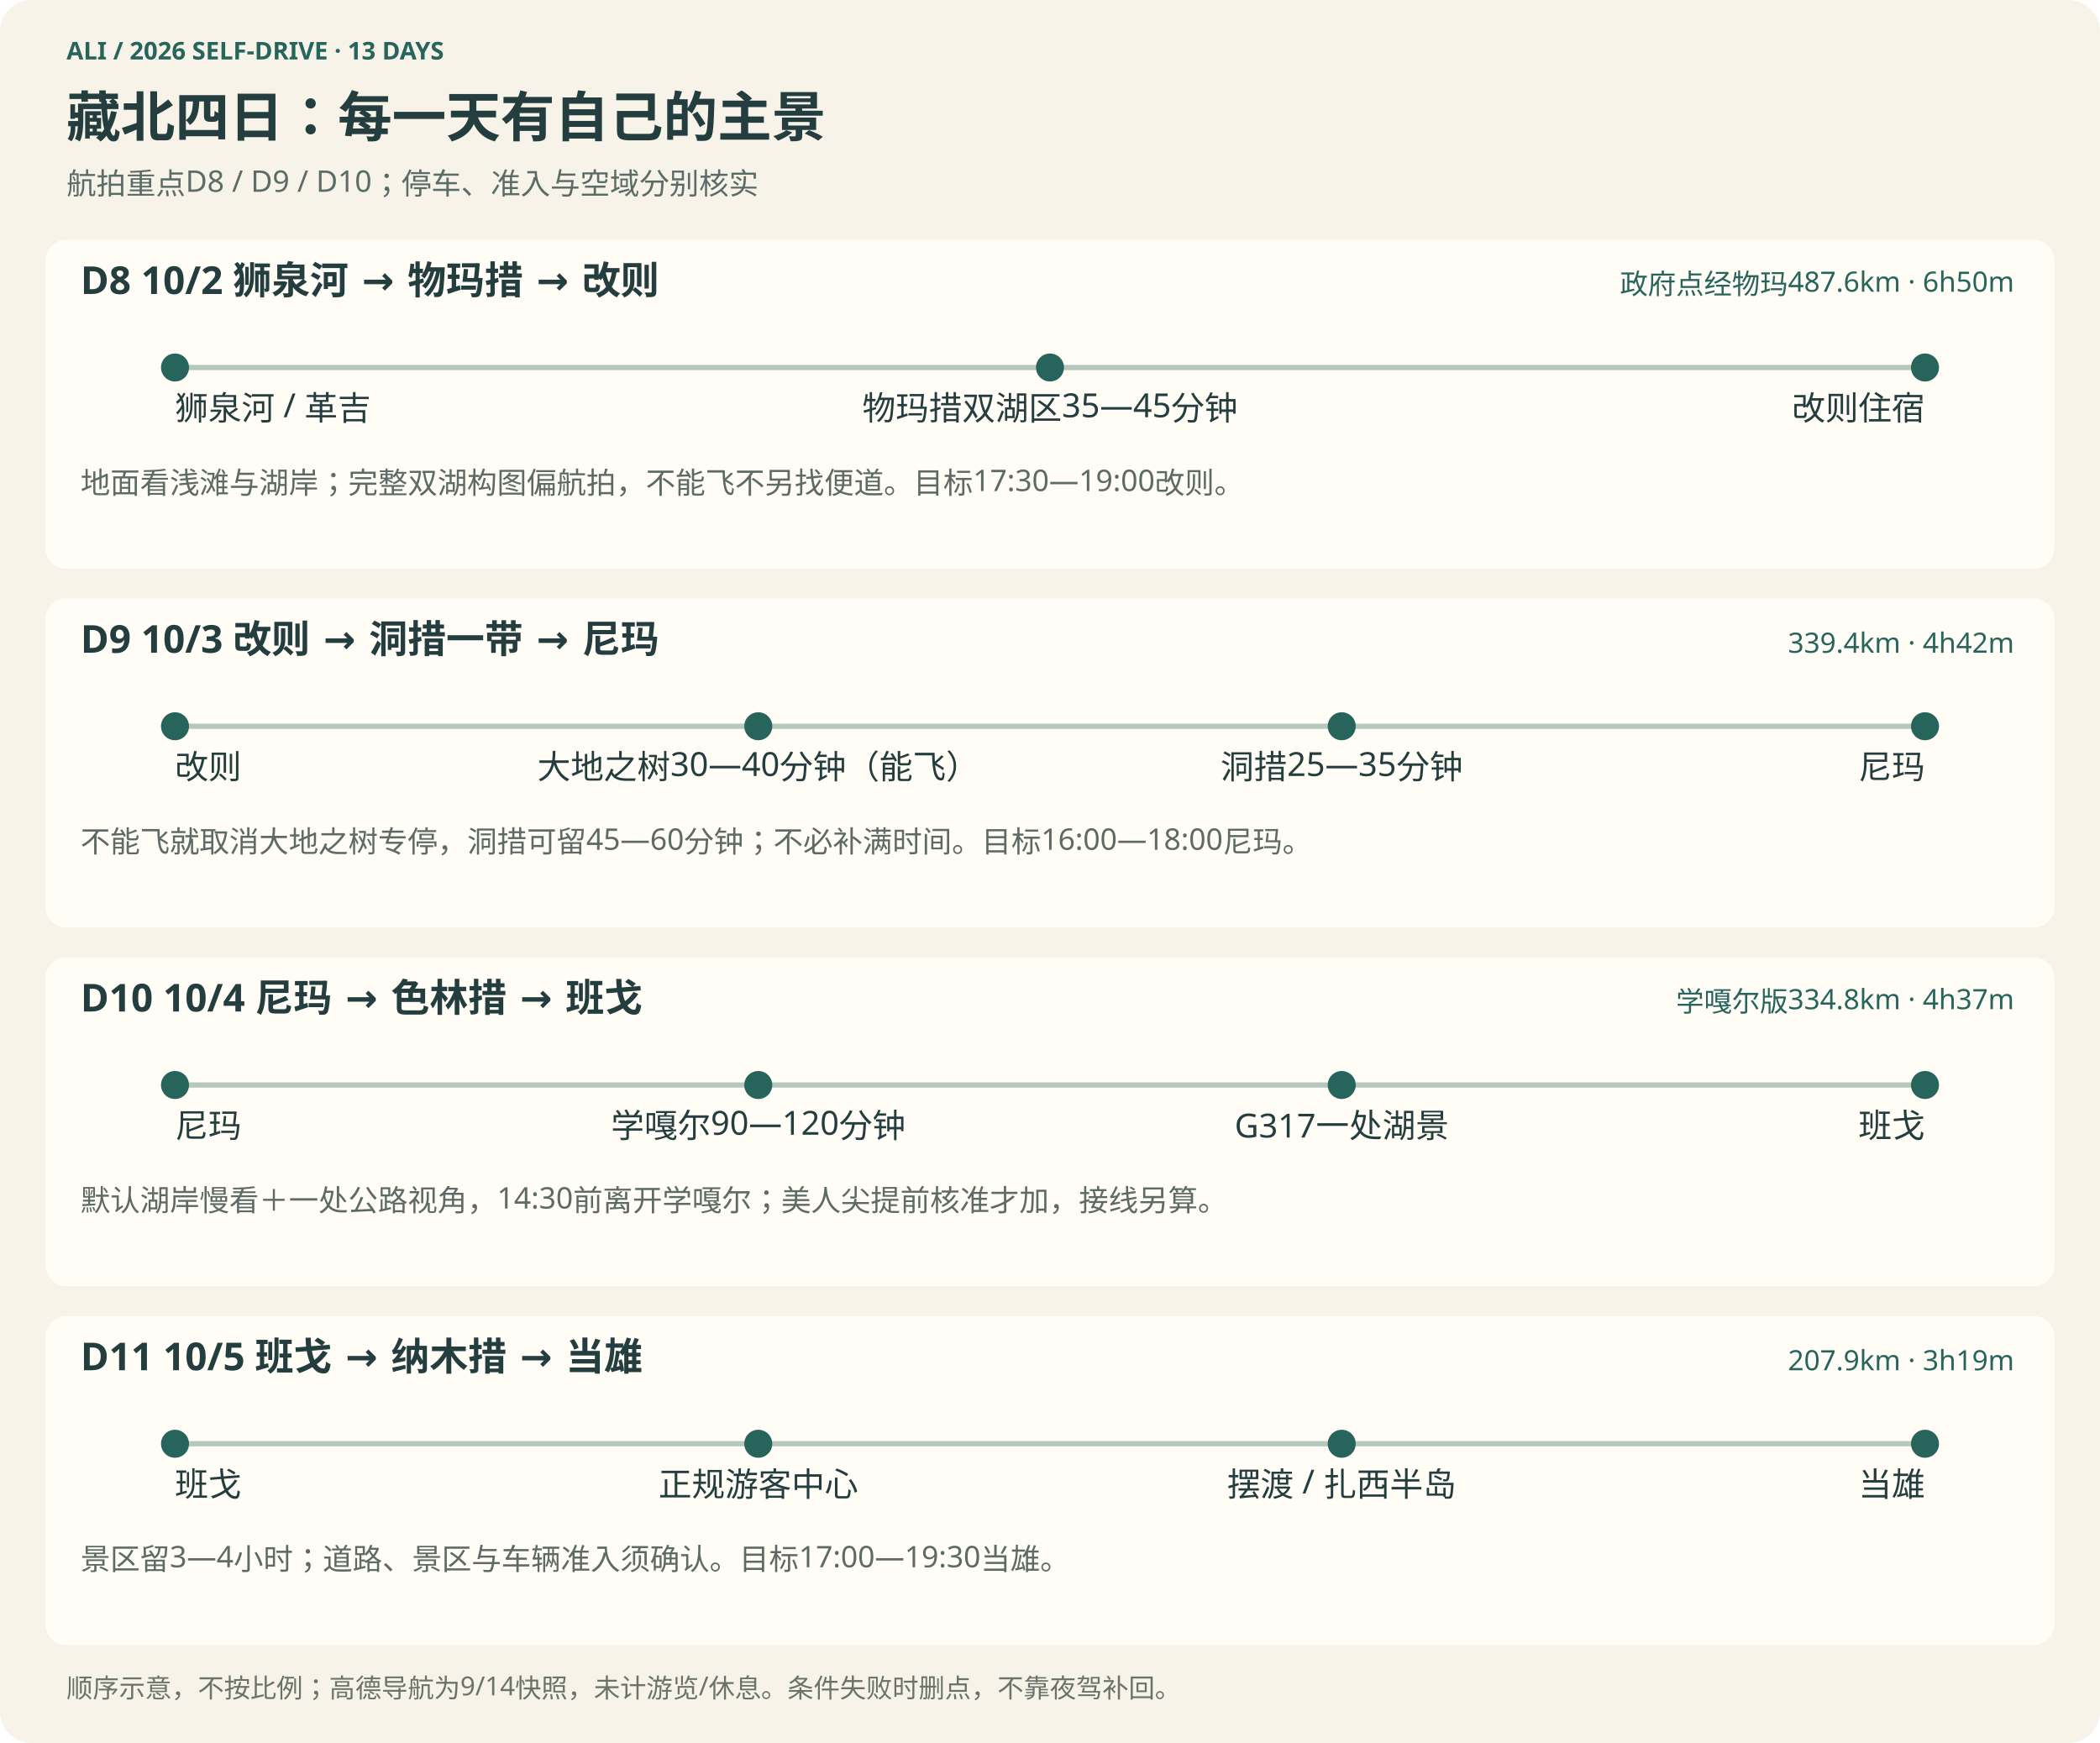
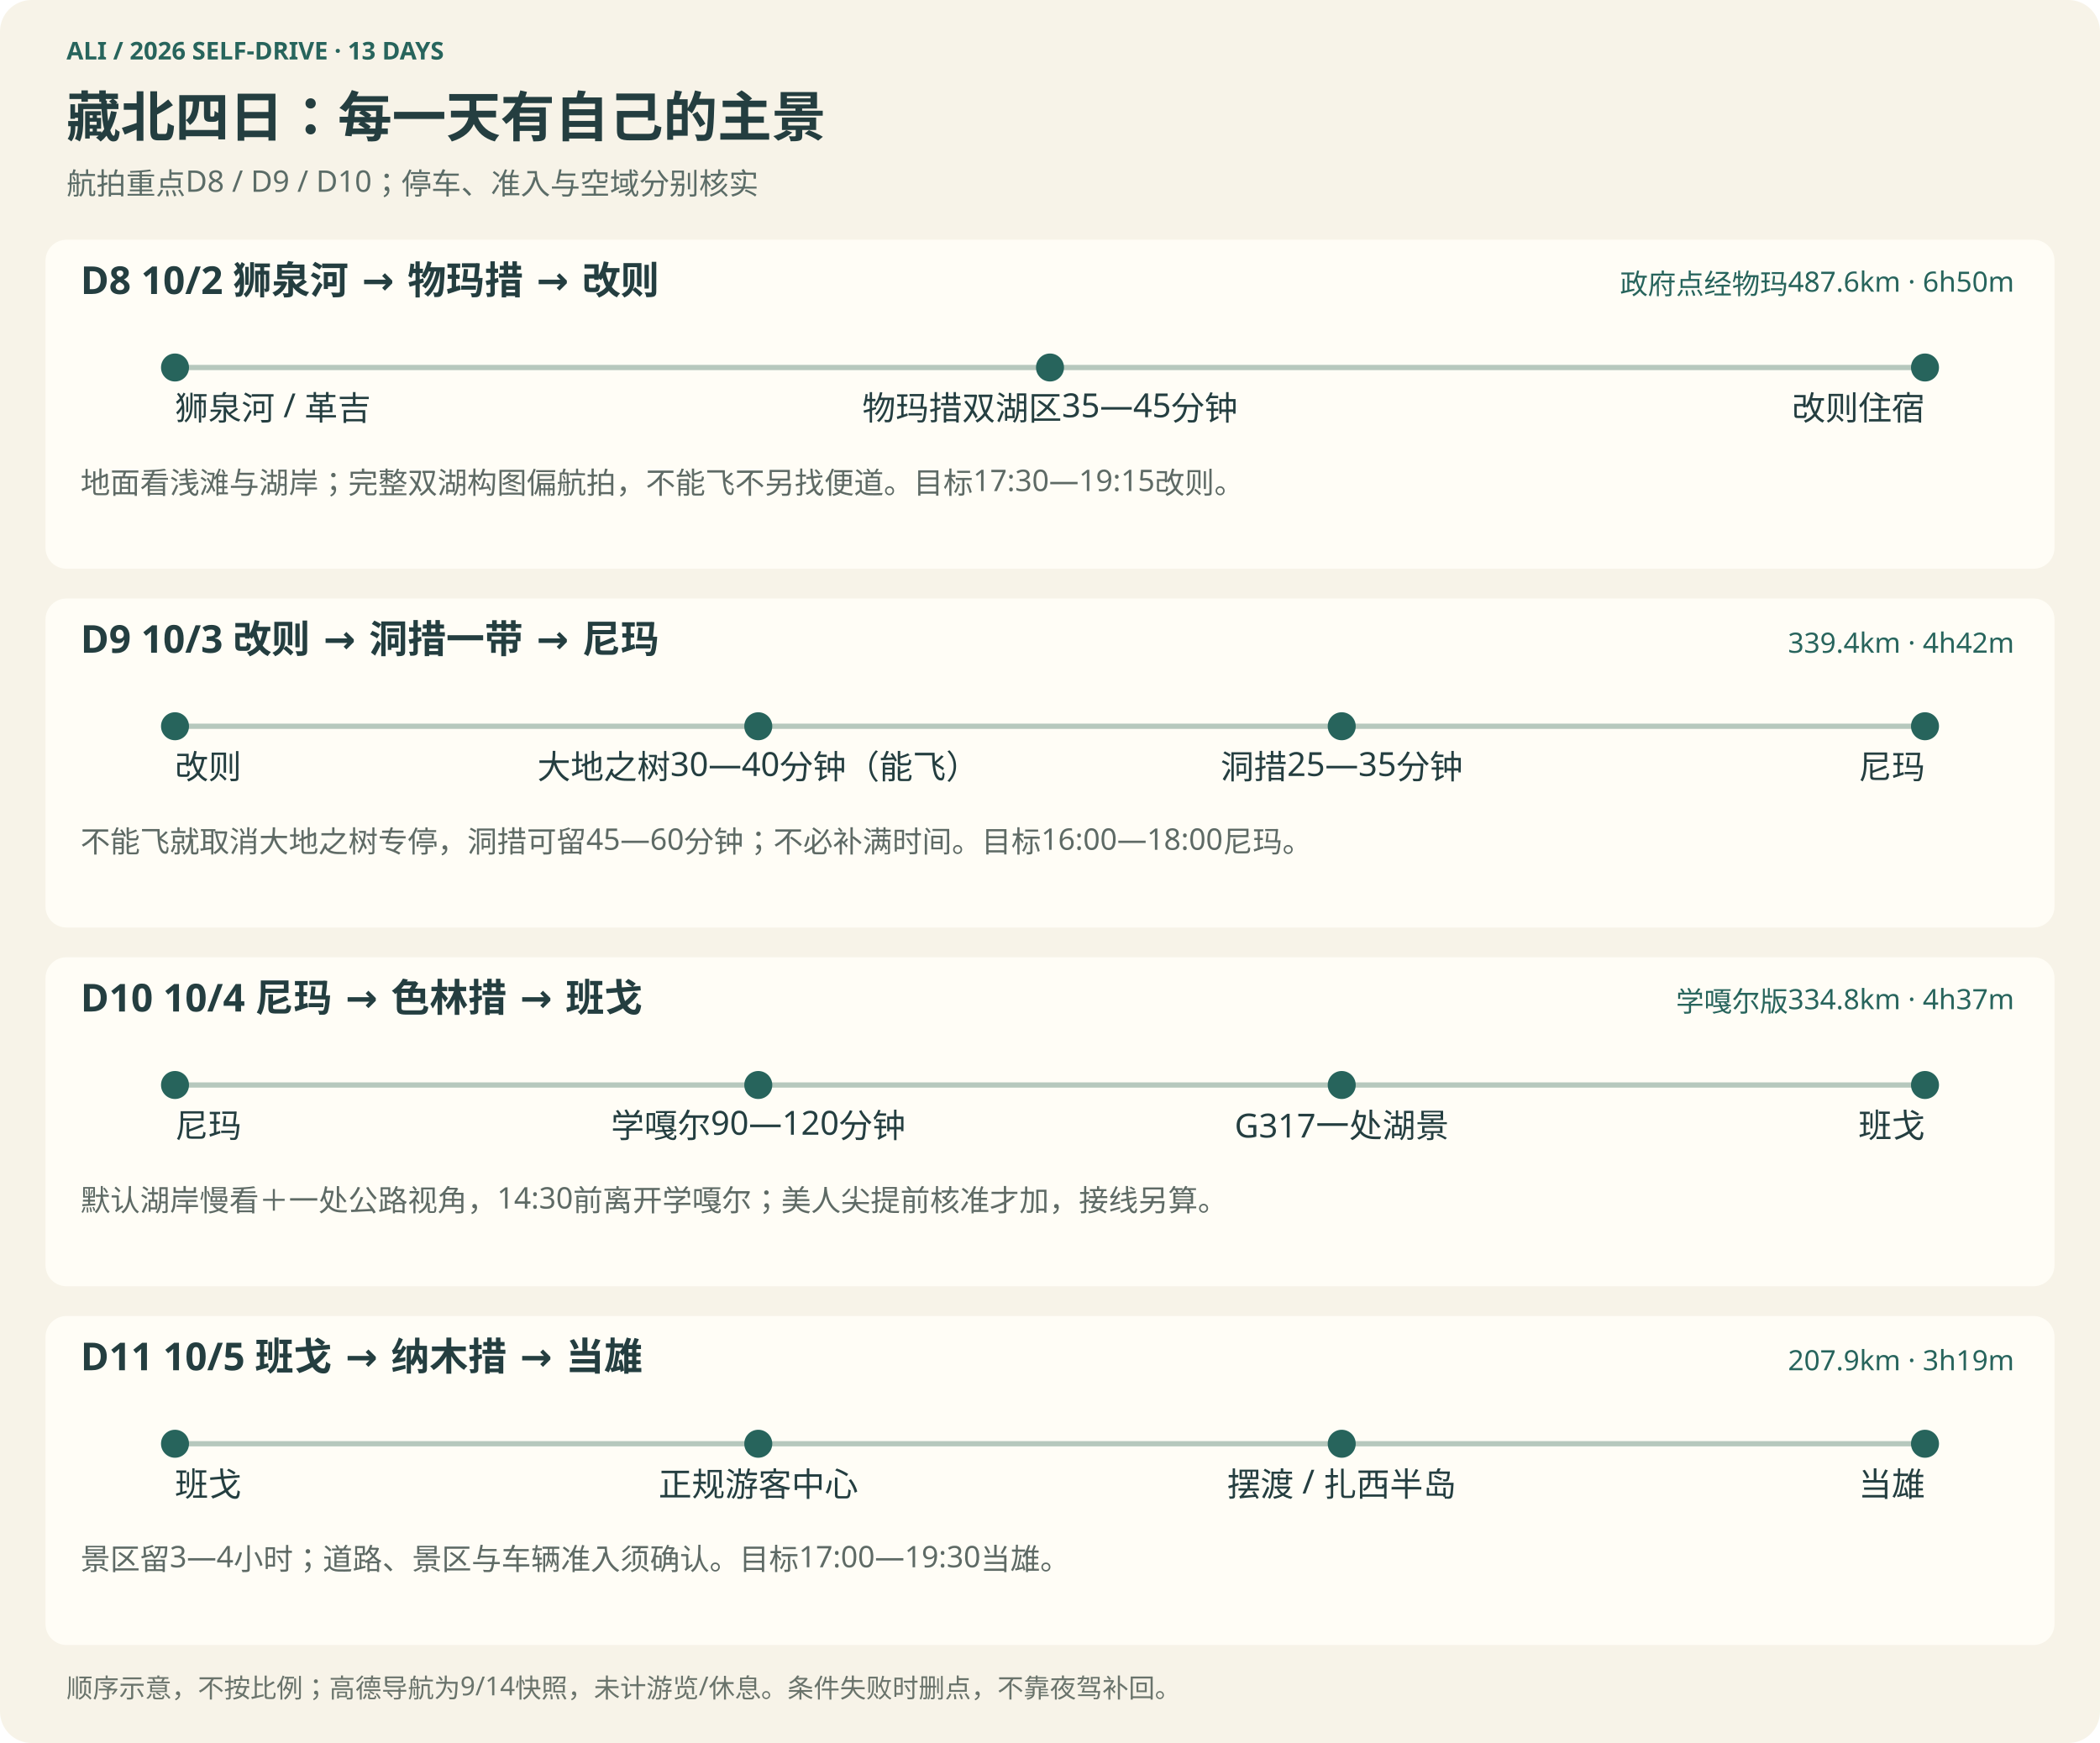
<svg xmlns="http://www.w3.org/2000/svg" viewBox="0 0 1200 996" class="ali-route-map" role="img">
  <g font-family="PingFang SC,Microsoft YaHei,sans-serif">
    <rect width="1200" height="996" rx="18" fill="#f7f3e8" />
    <text x="38.0" y="34.0" font-size="14" fill="#27645c" text-anchor="start" font-weight="600">ALI / 2026     SELF-DRIVE · 13 DAYS</text>
    <text x="38.0" y="78.0" font-size="31" fill="#243e40" text-anchor="start" font-weight="700">藏北四日：每一天有自己的主景</text>
    <text x="38.0" y="111.0" font-size="17" fill="#5b6c67" text-anchor="start" font-weight="400">航拍重点D8 / D9 / D10；停车、准入与空域分别核实</text>
    <rect x="26" y="137" width="1148" height="188" rx="12" fill="#fffdf6" />
    <text x="46.0" y="168.0" font-size="22" fill="#243e40" text-anchor="start" font-weight="600">D8  10/2  狮泉河 → 物玛措 → 改则</text>
    <text x="1151.0" y="168.0" font-size="16" fill="#27645c" text-anchor="end" font-weight="400">政府点经物玛487.6km · 6h50m</text>
    <g data-layer="route-a">
      <line x1="100" y1="210" x2="1100" y2="210" stroke="#b6c8bd" stroke-width="3" />
    </g>
    <g data-layer="sights-core">
-       <g class="point tier-1" data-point-id="d8-stop-0" data-title="狮泉河 / 革吉" data-summary="地面看浅滩与湖岸；完整双湖构图偏航拍，不能飞不另找便道。目标17:30—19:00改则。" data-day-a="D8" data-kind="viewpoint" data-tier="1" data-action="core" data-status="documented" data-route-scope="A" data-elevation="" data-cost-basis="2026-09-14规划；点位与连线不是停车、准入或飞行许可。">
+       <g class="point tier-1" data-point-id="d8-stop-0" data-title="狮泉河 / 革吉" data-summary="地面看浅滩与湖岸；完整双湖构图偏航拍，不能飞不另找便道。目标17:30—19:15改则。" data-day-a="D8" data-kind="viewpoint" data-tier="1" data-action="core" data-status="documented" data-route-scope="A" data-elevation="" data-cost-basis="2026-09-14规划；点位与连线不是停车、准入或飞行许可。">
        <circle class="point-symbol" cx="100.0" cy="210" r="8" fill="#27645c" />
        <text x="100.0" y="240.0" font-size="19" fill="#243e40" text-anchor="start" font-weight="500">狮泉河 / 革吉</text>
      </g>
-       <g class="point tier-1" data-point-id="d8-stop-1" data-title="物玛措双湖区35—45分钟" data-summary="地面看浅滩与湖岸；完整双湖构图偏航拍，不能飞不另找便道。目标17:30—19:00改则。" data-day-a="D8" data-kind="viewpoint" data-tier="1" data-action="core" data-status="documented" data-route-scope="A" data-elevation="" data-cost-basis="2026-09-14规划；点位与连线不是停车、准入或飞行许可。">
+       <g class="point tier-1" data-point-id="d8-stop-1" data-title="物玛措双湖区35—45分钟" data-summary="地面看浅滩与湖岸；完整双湖构图偏航拍，不能飞不另找便道。目标17:30—19:15改则。" data-day-a="D8" data-kind="viewpoint" data-tier="1" data-action="core" data-status="documented" data-route-scope="A" data-elevation="" data-cost-basis="2026-09-14规划；点位与连线不是停车、准入或飞行许可。">
        <circle class="point-symbol" cx="600.0" cy="210" r="8" fill="#27645c" />
        <text x="600.0" y="240.0" font-size="19" fill="#243e40" text-anchor="middle" font-weight="500">物玛措双湖区35—45分钟</text>
      </g>
-       <g class="point tier-1" data-point-id="d8-stop-2" data-title="改则住宿" data-summary="地面看浅滩与湖岸；完整双湖构图偏航拍，不能飞不另找便道。目标17:30—19:00改则。" data-day-a="D8" data-kind="viewpoint" data-tier="1" data-action="core" data-status="documented" data-route-scope="A" data-elevation="" data-cost-basis="2026-09-14规划；点位与连线不是停车、准入或飞行许可。">
+       <g class="point tier-1" data-point-id="d8-stop-2" data-title="改则住宿" data-summary="地面看浅滩与湖岸；完整双湖构图偏航拍，不能飞不另找便道。目标17:30—19:15改则。" data-day-a="D8" data-kind="viewpoint" data-tier="1" data-action="core" data-status="documented" data-route-scope="A" data-elevation="" data-cost-basis="2026-09-14规划；点位与连线不是停车、准入或飞行许可。">
        <circle class="point-symbol" cx="1100.0" cy="210" r="8" fill="#27645c" />
        <text x="1100.0" y="240.0" font-size="19" fill="#243e40" text-anchor="end" font-weight="500">改则住宿</text>
      </g>
    </g>
-     <text x="46.0" y="282.0" font-size="17" fill="#5e6a65" text-anchor="start" font-weight="400">地面看浅滩与湖岸；完整双湖构图偏航拍，不能飞不另找便道。目标17:30—19:00改则。</text>
+     <text x="46.0" y="282.0" font-size="17" fill="#5e6a65" text-anchor="start" font-weight="400">地面看浅滩与湖岸；完整双湖构图偏航拍，不能飞不另找便道。目标17:30—19:15改则。</text>
    <rect x="26" y="342" width="1148" height="188" rx="12" fill="#fffdf6" />
    <text x="46.0" y="373.0" font-size="22" fill="#243e40" text-anchor="start" font-weight="600">D9  10/3  改则 → 洞措一带 → 尼玛</text>
    <text x="1151.0" y="373.0" font-size="16" fill="#27645c" text-anchor="end" font-weight="400">339.4km · 4h42m</text>
    <g data-layer="route-a">
      <line x1="100" y1="415" x2="1100" y2="415" stroke="#b6c8bd" stroke-width="3" />
    </g>
    <g data-layer="sights-core">
      <g class="point tier-1" data-point-id="d9-stop-0" data-title="改则" data-summary="不能飞就取消大地之树专停，洞措可留45—60分钟；不必补满时间。目标16:00—18:00尼玛。" data-day-a="D9" data-kind="viewpoint" data-tier="1" data-action="core" data-status="documented" data-route-scope="A" data-elevation="" data-cost-basis="2026-09-14规划；点位与连线不是停车、准入或飞行许可。">
        <circle class="point-symbol" cx="100.0" cy="415" r="8" fill="#27645c" />
        <text x="100.0" y="445.0" font-size="19" fill="#243e40" text-anchor="start" font-weight="500">改则</text>
      </g>
      <g class="point tier-1" data-point-id="d9-stop-1" data-title="大地之树30—40分钟（能飞）" data-summary="不能飞就取消大地之树专停，洞措可留45—60分钟；不必补满时间。目标16:00—18:00尼玛。" data-day-a="D9" data-kind="viewpoint" data-tier="1" data-action="core" data-status="documented" data-route-scope="A" data-elevation="" data-cost-basis="2026-09-14规划；点位与连线不是停车、准入或飞行许可。">
        <circle class="point-symbol" cx="433.3" cy="415" r="8" fill="#27645c" />
        <text x="433.3" y="445.0" font-size="19" fill="#243e40" text-anchor="middle" font-weight="500">大地之树30—40分钟（能飞）</text>
      </g>
      <g class="point tier-1" data-point-id="d9-stop-2" data-title="洞措25—35分钟" data-summary="不能飞就取消大地之树专停，洞措可留45—60分钟；不必补满时间。目标16:00—18:00尼玛。" data-day-a="D9" data-kind="viewpoint" data-tier="1" data-action="core" data-status="documented" data-route-scope="A" data-elevation="" data-cost-basis="2026-09-14规划；点位与连线不是停车、准入或飞行许可。">
        <circle class="point-symbol" cx="766.7" cy="415" r="8" fill="#27645c" />
        <text x="766.7" y="445.0" font-size="19" fill="#243e40" text-anchor="middle" font-weight="500">洞措25—35分钟</text>
      </g>
      <g class="point tier-1" data-point-id="d9-stop-3" data-title="尼玛" data-summary="不能飞就取消大地之树专停，洞措可留45—60分钟；不必补满时间。目标16:00—18:00尼玛。" data-day-a="D9" data-kind="viewpoint" data-tier="1" data-action="core" data-status="documented" data-route-scope="A" data-elevation="" data-cost-basis="2026-09-14规划；点位与连线不是停车、准入或飞行许可。">
        <circle class="point-symbol" cx="1100.0" cy="415" r="8" fill="#27645c" />
        <text x="1100.0" y="445.0" font-size="19" fill="#243e40" text-anchor="end" font-weight="500">尼玛</text>
      </g>
    </g>
    <text x="46.0" y="487.0" font-size="17" fill="#5e6a65" text-anchor="start" font-weight="400">不能飞就取消大地之树专停，洞措可留45—60分钟；不必补满时间。目标16:00—18:00尼玛。</text>
    <rect x="26" y="547" width="1148" height="188" rx="12" fill="#fffdf6" />
    <text x="46.0" y="578.0" font-size="22" fill="#243e40" text-anchor="start" font-weight="600">D10  10/4  尼玛 → 色林措 → 班戈</text>
    <text x="1151.0" y="578.0" font-size="16" fill="#27645c" text-anchor="end" font-weight="400">学嘎尔版334.8km · 4h37m</text>
    <g data-layer="route-a">
      <line x1="100" y1="620" x2="1100" y2="620" stroke="#b6c8bd" stroke-width="3" />
    </g>
    <g data-layer="sights-core">
      <g class="point tier-1" data-point-id="d10-stop-0" data-title="尼玛" data-summary="默认湖岸慢看＋一处公路视角，14:30前离开学嘎尔；美人尖提前核准才加，接线另算。" data-day-a="D10" data-kind="viewpoint" data-tier="1" data-action="core" data-status="documented" data-route-scope="A" data-elevation="" data-cost-basis="2026-09-14规划；点位与连线不是停车、准入或飞行许可。">
        <circle class="point-symbol" cx="100.0" cy="620" r="8" fill="#27645c" />
        <text x="100.0" y="650.0" font-size="19" fill="#243e40" text-anchor="start" font-weight="500">尼玛</text>
      </g>
      <g class="point tier-1" data-point-id="d10-stop-1" data-title="学嘎尔90—120分钟" data-summary="默认湖岸慢看＋一处公路视角，14:30前离开学嘎尔；美人尖提前核准才加，接线另算。" data-day-a="D10" data-kind="viewpoint" data-tier="1" data-action="core" data-status="documented" data-route-scope="A" data-elevation="" data-cost-basis="2026-09-14规划；点位与连线不是停车、准入或飞行许可。">
        <circle class="point-symbol" cx="433.3" cy="620" r="8" fill="#27645c" />
        <text x="433.3" y="650.0" font-size="19" fill="#243e40" text-anchor="middle" font-weight="500">学嘎尔90—120分钟</text>
      </g>
      <g class="point tier-1" data-point-id="d10-stop-2" data-title="G317一处湖景" data-summary="默认湖岸慢看＋一处公路视角，14:30前离开学嘎尔；美人尖提前核准才加，接线另算。" data-day-a="D10" data-kind="viewpoint" data-tier="1" data-action="core" data-status="documented" data-route-scope="A" data-elevation="" data-cost-basis="2026-09-14规划；点位与连线不是停车、准入或飞行许可。">
        <circle class="point-symbol" cx="766.7" cy="620" r="8" fill="#27645c" />
        <text x="766.7" y="650.0" font-size="19" fill="#243e40" text-anchor="middle" font-weight="500">G317一处湖景</text>
      </g>
      <g class="point tier-1" data-point-id="d10-stop-3" data-title="班戈" data-summary="默认湖岸慢看＋一处公路视角，14:30前离开学嘎尔；美人尖提前核准才加，接线另算。" data-day-a="D10" data-kind="viewpoint" data-tier="1" data-action="core" data-status="documented" data-route-scope="A" data-elevation="" data-cost-basis="2026-09-14规划；点位与连线不是停车、准入或飞行许可。">
        <circle class="point-symbol" cx="1100.0" cy="620" r="8" fill="#27645c" />
        <text x="1100.0" y="650.0" font-size="19" fill="#243e40" text-anchor="end" font-weight="500">班戈</text>
      </g>
    </g>
    <text x="46.0" y="692.0" font-size="17" fill="#5e6a65" text-anchor="start" font-weight="400">默认湖岸慢看＋一处公路视角，14:30前离开学嘎尔；美人尖提前核准才加，接线另算。</text>
    <rect x="26" y="752" width="1148" height="188" rx="12" fill="#fffdf6" />
    <text x="46.0" y="783.0" font-size="22" fill="#243e40" text-anchor="start" font-weight="600">D11  10/5  班戈 → 纳木措 → 当雄</text>
    <text x="1151.0" y="783.0" font-size="16" fill="#27645c" text-anchor="end" font-weight="400">207.9km · 3h19m</text>
    <g data-layer="route-a">
      <line x1="100" y1="825" x2="1100" y2="825" stroke="#b6c8bd" stroke-width="3" />
    </g>
    <g data-layer="sights-core">
      <g class="point tier-1" data-point-id="d11-stop-0" data-title="班戈" data-summary="景区留3—4小时；道路、景区与车辆准入须确认。目标17:00—19:30当雄。" data-day-a="D11" data-kind="viewpoint" data-tier="1" data-action="core" data-status="documented" data-route-scope="A" data-elevation="" data-cost-basis="2026-09-14规划；点位与连线不是停车、准入或飞行许可。">
        <circle class="point-symbol" cx="100.0" cy="825" r="8" fill="#27645c" />
        <text x="100.0" y="855.0" font-size="19" fill="#243e40" text-anchor="start" font-weight="500">班戈</text>
      </g>
      <g class="point tier-1" data-point-id="d11-stop-1" data-title="正规游客中心" data-summary="景区留3—4小时；道路、景区与车辆准入须确认。目标17:00—19:30当雄。" data-day-a="D11" data-kind="viewpoint" data-tier="1" data-action="core" data-status="documented" data-route-scope="A" data-elevation="" data-cost-basis="2026-09-14规划；点位与连线不是停车、准入或飞行许可。">
        <circle class="point-symbol" cx="433.3" cy="825" r="8" fill="#27645c" />
        <text x="433.3" y="855.0" font-size="19" fill="#243e40" text-anchor="middle" font-weight="500">正规游客中心</text>
      </g>
      <g class="point tier-1" data-point-id="d11-stop-2" data-title="摆渡 / 扎西半岛" data-summary="景区留3—4小时；道路、景区与车辆准入须确认。目标17:00—19:30当雄。" data-day-a="D11" data-kind="viewpoint" data-tier="1" data-action="core" data-status="documented" data-route-scope="A" data-elevation="" data-cost-basis="2026-09-14规划；点位与连线不是停车、准入或飞行许可。">
        <circle class="point-symbol" cx="766.7" cy="825" r="8" fill="#27645c" />
        <text x="766.7" y="855.0" font-size="19" fill="#243e40" text-anchor="middle" font-weight="500">摆渡 / 扎西半岛</text>
      </g>
      <g class="point tier-1" data-point-id="d11-stop-3" data-title="当雄" data-summary="景区留3—4小时；道路、景区与车辆准入须确认。目标17:00—19:30当雄。" data-day-a="D11" data-kind="viewpoint" data-tier="1" data-action="core" data-status="documented" data-route-scope="A" data-elevation="" data-cost-basis="2026-09-14规划；点位与连线不是停车、准入或飞行许可。">
        <circle class="point-symbol" cx="1100.0" cy="825" r="8" fill="#27645c" />
        <text x="1100.0" y="855.0" font-size="19" fill="#243e40" text-anchor="end" font-weight="500">当雄</text>
      </g>
    </g>
    <text x="46.0" y="897.0" font-size="17" fill="#5e6a65" text-anchor="start" font-weight="400">景区留3—4小时；道路、景区与车辆准入须确认。目标17:00—19:30当雄。</text>
    <text x="38.0" y="970.0" font-size="15" fill="#69736b" text-anchor="start" font-weight="400">顺序示意，不按比例；高德导航为9/14快照，未计游览/休息。条件失败时删点，不靠夜驾补回。</text>
    <g data-layer="route-a" />
    <g data-layer="route-b" />
    <g data-layer="route-common" />
    <g data-layer="lodging" />
    <g data-layer="sights-core" />
    <g data-layer="sights-secondary" />
    <g data-layer="passes" />
    <g data-layer="places" />
    <g data-layer="culture" />
    <g data-layer="water-landforms" />
    <g data-layer="context-landmarks" />
    <g data-layer="alternatives" />
  </g>
</svg>
